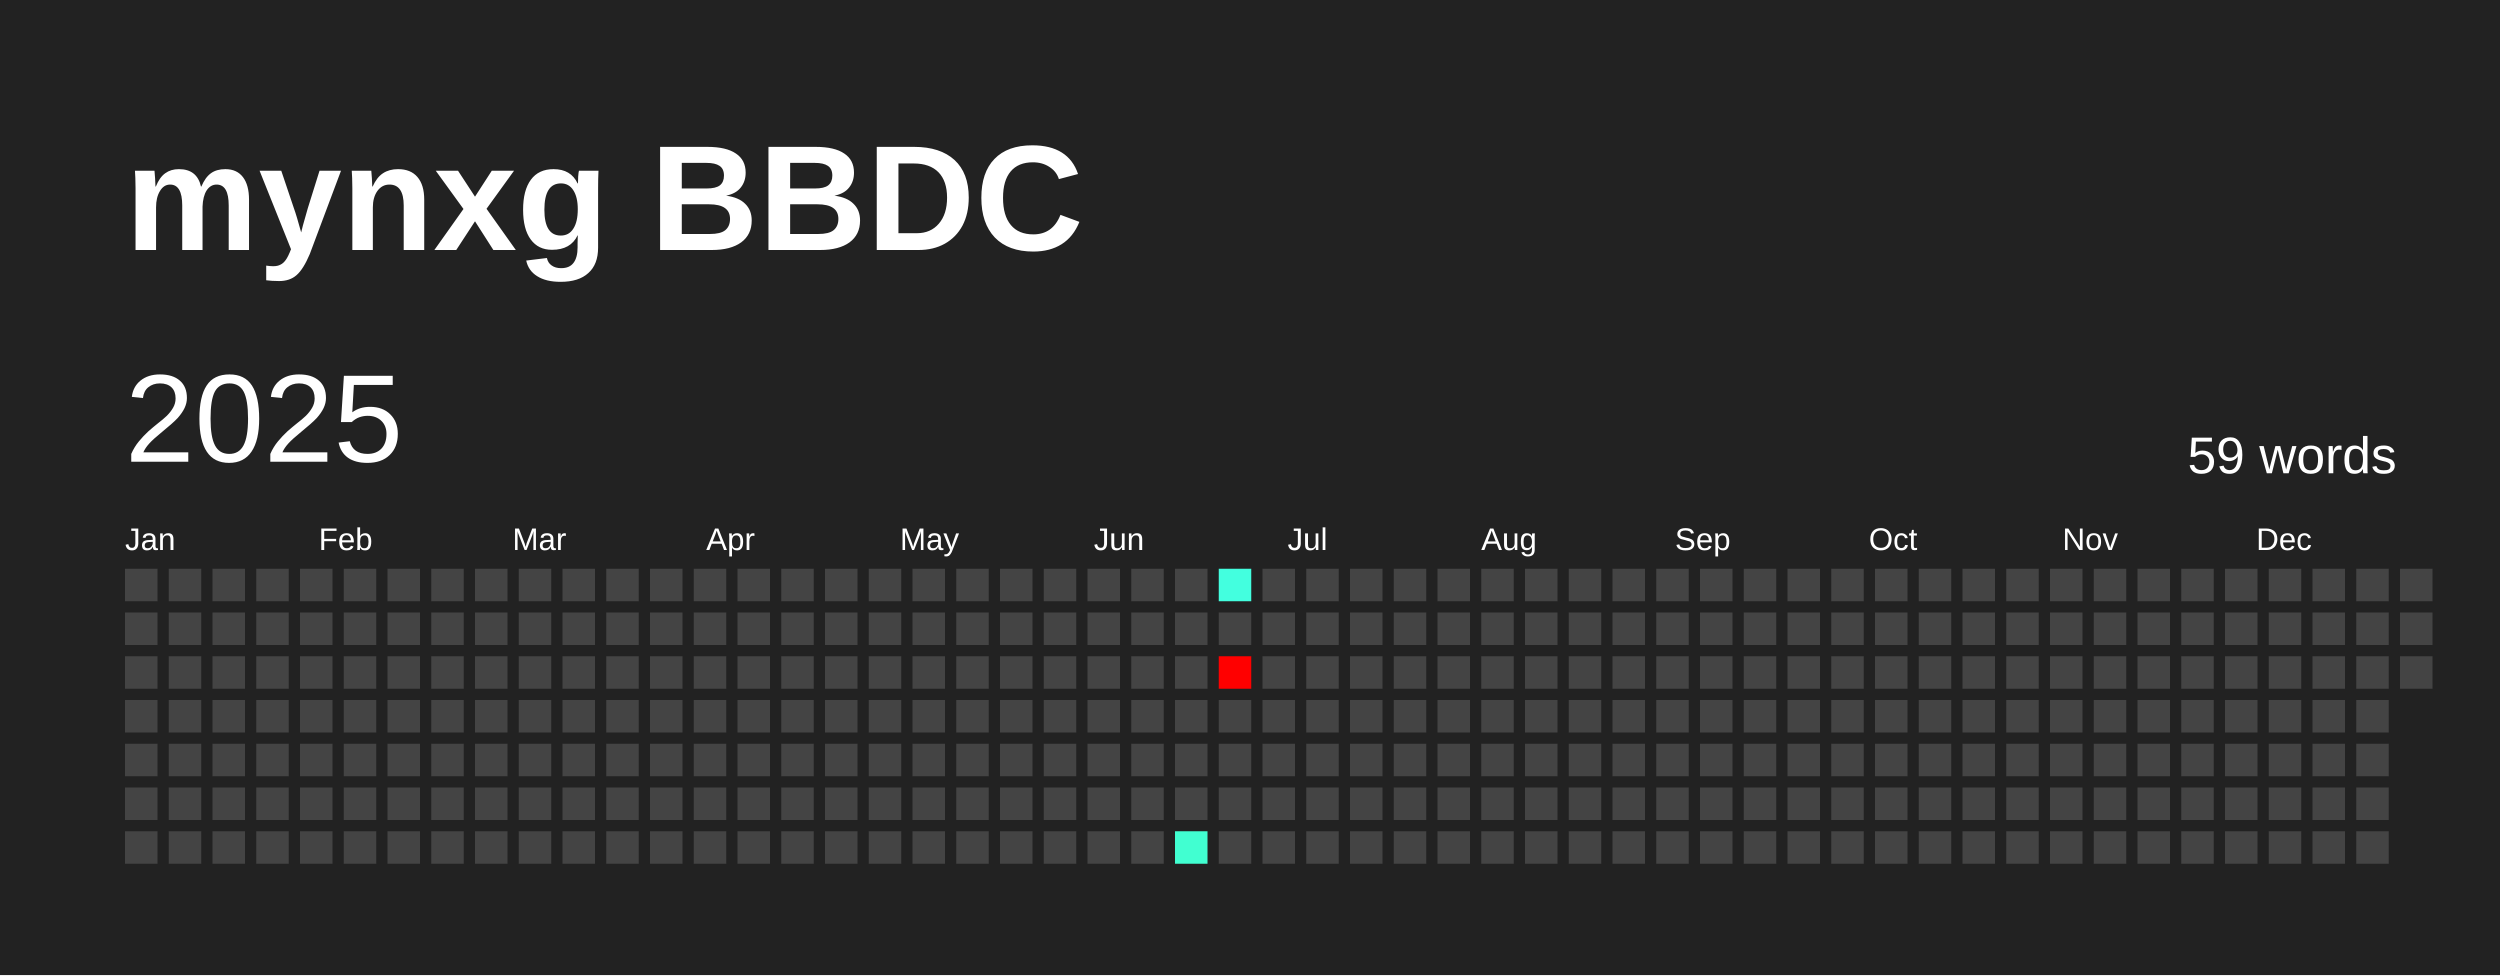
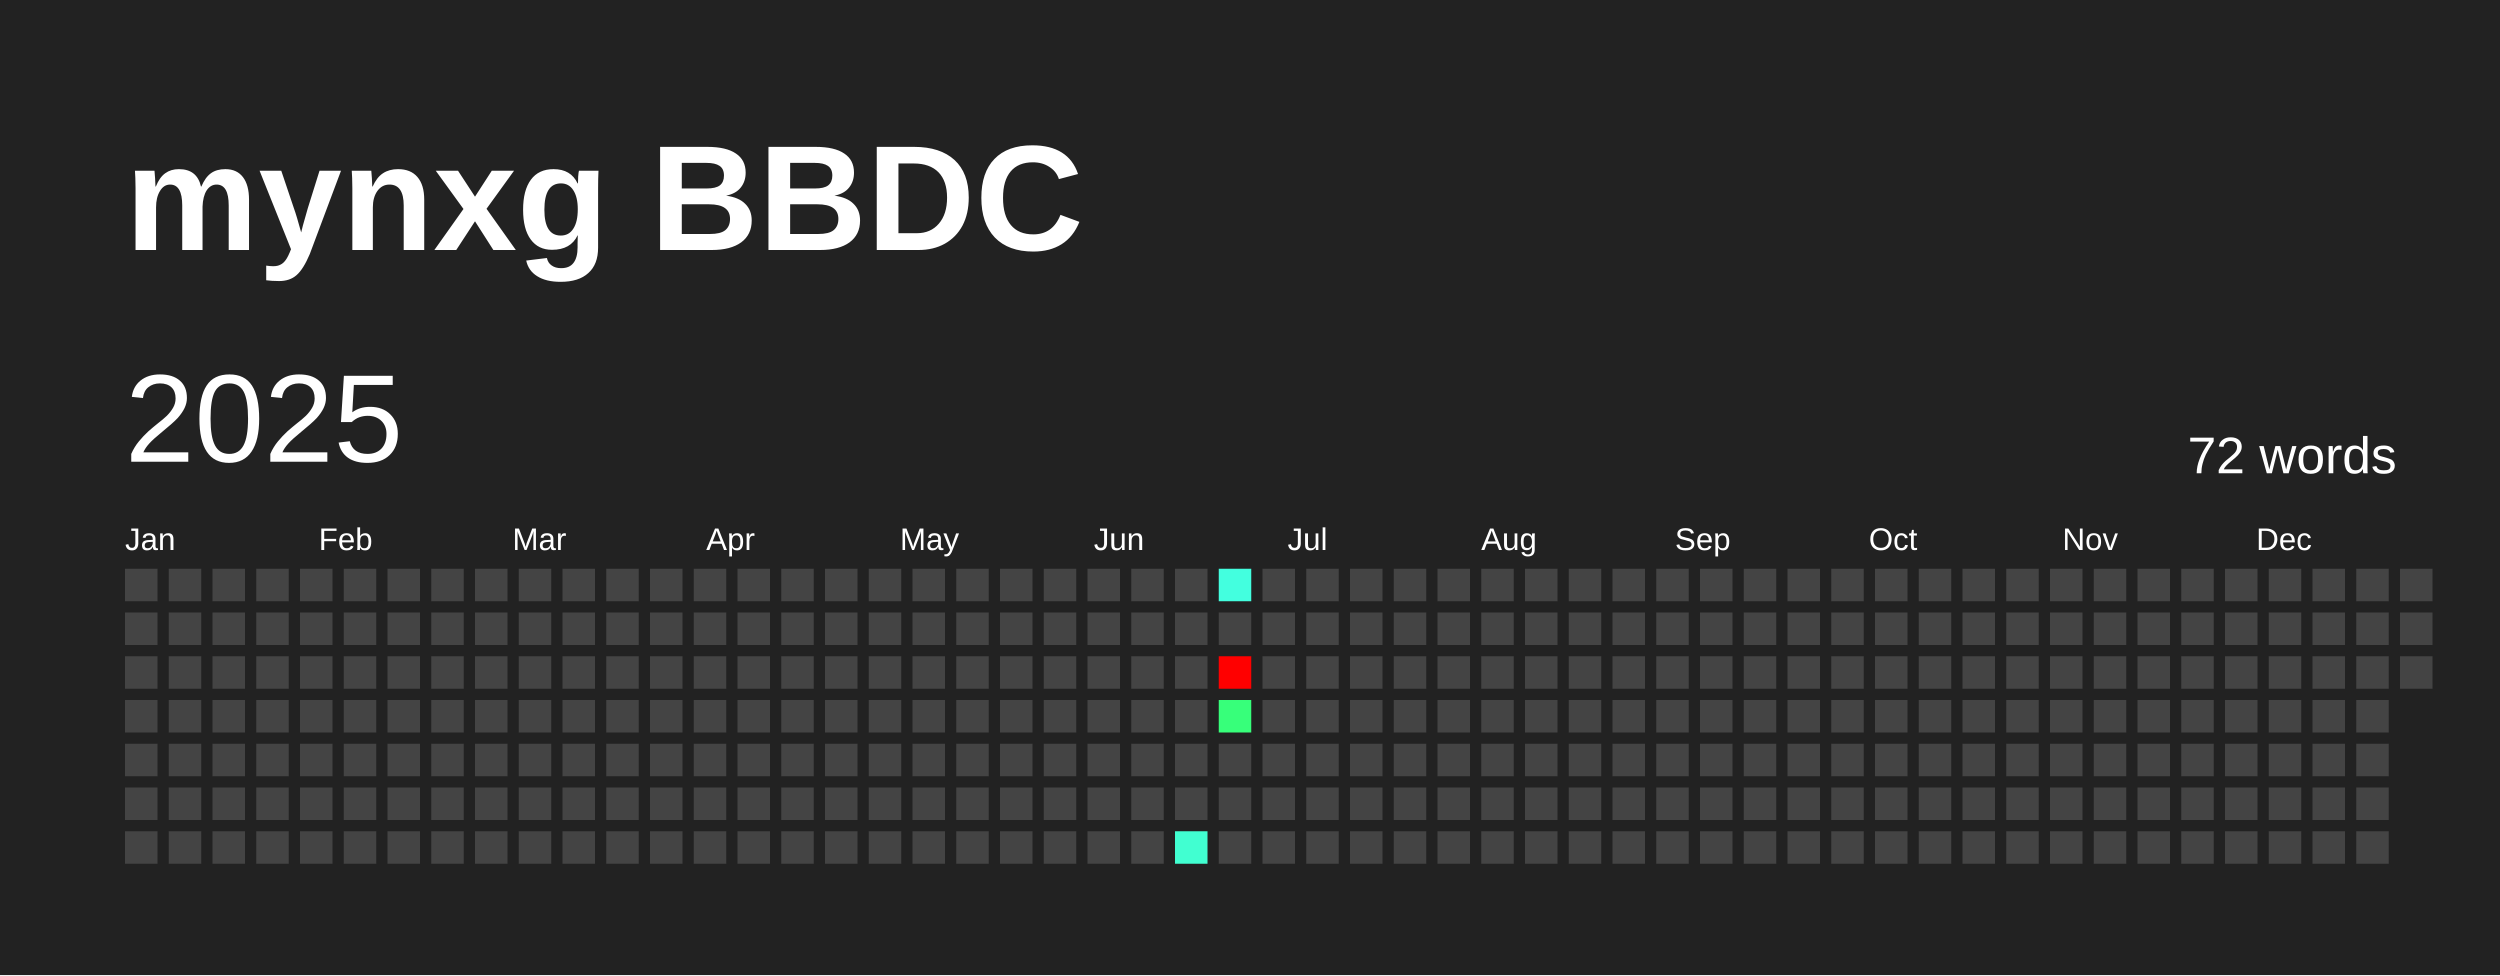
<svg xmlns="http://www.w3.org/2000/svg" baseProfile="full" height="78mm" version="1.1" viewBox="0,0,200,78" width="200mm">
  <defs />
  <rect fill="#222222" height="78" width="200" x="0" y="0" />
  <text fill="#FFFFFF" style="font-size:12px; font-family:Arial; font-weight:bold;" x="10" y="20">mynxg BBDC</text>
  <text dominant-baseline="hanging" fill="#FFFFFF" style="font-size:10.0px; font-family:Arial;" x="10" y="30">2025</text>
-   <text dominant-baseline="hanging" fill="#FFFFFF" style="font-size:4.125px; font-family:Arial;" x="175" y="35">59 words</text>
+   <text dominant-baseline="hanging" fill="#FFFFFF" style="font-size:4.125px; font-family:Arial;" x="175" y="35">72 words</text>
  <text fill="#FFFFFF" style="font-size:2.5px; font-family:Arial" x="10.0" y="44">Jan</text>
  <text fill="#FFFFFF" style="font-size:2.5px; font-family:Arial" x="25.5" y="44">Feb</text>
  <text fill="#FFFFFF" style="font-size:2.5px; font-family:Arial" x="41.0" y="44">Mar</text>
  <text fill="#FFFFFF" style="font-size:2.5px; font-family:Arial" x="56.5" y="44">Apr</text>
  <text fill="#FFFFFF" style="font-size:2.5px; font-family:Arial" x="72.0" y="44">May</text>
  <text fill="#FFFFFF" style="font-size:2.5px; font-family:Arial" x="87.5" y="44">Jun</text>
  <text fill="#FFFFFF" style="font-size:2.5px; font-family:Arial" x="103.0" y="44">Jul</text>
  <text fill="#FFFFFF" style="font-size:2.5px; font-family:Arial" x="118.5" y="44">Aug</text>
  <text fill="#FFFFFF" style="font-size:2.5px; font-family:Arial" x="134.0" y="44">Sep</text>
  <text fill="#FFFFFF" style="font-size:2.5px; font-family:Arial" x="149.5" y="44">Oct</text>
  <text fill="#FFFFFF" style="font-size:2.5px; font-family:Arial" x="165.0" y="44">Nov</text>
  <text fill="#FFFFFF" style="font-size:2.5px; font-family:Arial" x="180.5" y="44">Dec</text>
  <rect fill="#444444" height="2.6" width="2.6" x="10.0" y="45.5" />
  <rect fill="#444444" height="2.6" width="2.6" x="10.0" y="49.0" />
  <rect fill="#444444" height="2.6" width="2.6" x="10.0" y="52.5" />
  <rect fill="#444444" height="2.6" width="2.6" x="10.0" y="56.0" />
  <rect fill="#444444" height="2.6" width="2.6" x="10.0" y="59.5" />
  <rect fill="#444444" height="2.6" width="2.6" x="10.0" y="63.0" />
  <rect fill="#444444" height="2.6" width="2.6" x="10.0" y="66.5" />
  <rect fill="#444444" height="2.6" width="2.6" x="13.5" y="45.5" />
  <rect fill="#444444" height="2.6" width="2.6" x="13.5" y="49.0" />
  <rect fill="#444444" height="2.6" width="2.6" x="13.5" y="52.5" />
  <rect fill="#444444" height="2.6" width="2.6" x="13.5" y="56.0" />
  <rect fill="#444444" height="2.6" width="2.6" x="13.5" y="59.5" />
  <rect fill="#444444" height="2.6" width="2.6" x="13.5" y="63.0" />
  <rect fill="#444444" height="2.6" width="2.6" x="13.5" y="66.5" />
  <rect fill="#444444" height="2.6" width="2.6" x="17.0" y="45.5" />
  <rect fill="#444444" height="2.6" width="2.6" x="17.0" y="49.0" />
  <rect fill="#444444" height="2.6" width="2.6" x="17.0" y="52.5" />
  <rect fill="#444444" height="2.6" width="2.6" x="17.0" y="56.0" />
  <rect fill="#444444" height="2.6" width="2.6" x="17.0" y="59.5" />
  <rect fill="#444444" height="2.6" width="2.6" x="17.0" y="63.0" />
  <rect fill="#444444" height="2.6" width="2.6" x="17.0" y="66.5" />
  <rect fill="#444444" height="2.6" width="2.6" x="20.5" y="45.5" />
  <rect fill="#444444" height="2.6" width="2.6" x="20.5" y="49.0" />
  <rect fill="#444444" height="2.6" width="2.6" x="20.5" y="52.5" />
  <rect fill="#444444" height="2.6" width="2.6" x="20.5" y="56.0" />
  <rect fill="#444444" height="2.6" width="2.6" x="20.5" y="59.5" />
  <rect fill="#444444" height="2.6" width="2.6" x="20.5" y="63.0" />
  <rect fill="#444444" height="2.6" width="2.6" x="20.5" y="66.5" />
  <rect fill="#444444" height="2.6" width="2.6" x="24.0" y="45.5" />
  <rect fill="#444444" height="2.6" width="2.6" x="24.0" y="49.0" />
  <rect fill="#444444" height="2.6" width="2.6" x="24.0" y="52.5" />
  <rect fill="#444444" height="2.6" width="2.6" x="24.0" y="56.0" />
  <rect fill="#444444" height="2.6" width="2.6" x="24.0" y="59.5" />
  <rect fill="#444444" height="2.6" width="2.6" x="24.0" y="63.0" />
  <rect fill="#444444" height="2.6" width="2.6" x="24.0" y="66.5" />
  <rect fill="#444444" height="2.6" width="2.6" x="27.5" y="45.5" />
  <rect fill="#444444" height="2.6" width="2.6" x="27.5" y="49.0" />
  <rect fill="#444444" height="2.6" width="2.6" x="27.5" y="52.5" />
  <rect fill="#444444" height="2.6" width="2.6" x="27.5" y="56.0" />
  <rect fill="#444444" height="2.6" width="2.6" x="27.5" y="59.5" />
  <rect fill="#444444" height="2.6" width="2.6" x="27.5" y="63.0" />
  <rect fill="#444444" height="2.6" width="2.6" x="27.5" y="66.5" />
  <rect fill="#444444" height="2.6" width="2.6" x="31.0" y="45.5" />
  <rect fill="#444444" height="2.6" width="2.6" x="31.0" y="49.0" />
  <rect fill="#444444" height="2.6" width="2.6" x="31.0" y="52.5" />
  <rect fill="#444444" height="2.6" width="2.6" x="31.0" y="56.0" />
  <rect fill="#444444" height="2.6" width="2.6" x="31.0" y="59.5" />
  <rect fill="#444444" height="2.6" width="2.6" x="31.0" y="63.0" />
  <rect fill="#444444" height="2.6" width="2.6" x="31.0" y="66.5" />
  <rect fill="#444444" height="2.6" width="2.6" x="34.5" y="45.5" />
  <rect fill="#444444" height="2.6" width="2.6" x="34.5" y="49.0" />
  <rect fill="#444444" height="2.6" width="2.6" x="34.5" y="52.5" />
  <rect fill="#444444" height="2.6" width="2.6" x="34.5" y="56.0" />
  <rect fill="#444444" height="2.6" width="2.6" x="34.5" y="59.5" />
  <rect fill="#444444" height="2.6" width="2.6" x="34.5" y="63.0" />
  <rect fill="#444444" height="2.6" width="2.6" x="34.5" y="66.5" />
  <rect fill="#444444" height="2.6" width="2.6" x="38.0" y="45.5" />
  <rect fill="#444444" height="2.6" width="2.6" x="38.0" y="49.0" />
  <rect fill="#444444" height="2.6" width="2.6" x="38.0" y="52.5" />
  <rect fill="#444444" height="2.6" width="2.6" x="38.0" y="56.0" />
  <rect fill="#444444" height="2.6" width="2.6" x="38.0" y="59.5" />
  <rect fill="#444444" height="2.6" width="2.6" x="38.0" y="63.0" />
  <rect fill="#444444" height="2.6" width="2.6" x="38.0" y="66.5" />
  <rect fill="#444444" height="2.6" width="2.6" x="41.5" y="45.5" />
  <rect fill="#444444" height="2.6" width="2.6" x="41.5" y="49.0" />
  <rect fill="#444444" height="2.6" width="2.6" x="41.5" y="52.5" />
  <rect fill="#444444" height="2.6" width="2.6" x="41.5" y="56.0" />
  <rect fill="#444444" height="2.6" width="2.6" x="41.5" y="59.5" />
  <rect fill="#444444" height="2.6" width="2.6" x="41.5" y="63.0" />
  <rect fill="#444444" height="2.6" width="2.6" x="41.5" y="66.5" />
  <rect fill="#444444" height="2.6" width="2.6" x="45.0" y="45.5" />
  <rect fill="#444444" height="2.6" width="2.6" x="45.0" y="49.0" />
  <rect fill="#444444" height="2.6" width="2.6" x="45.0" y="52.5" />
  <rect fill="#444444" height="2.6" width="2.6" x="45.0" y="56.0" />
  <rect fill="#444444" height="2.6" width="2.6" x="45.0" y="59.5" />
  <rect fill="#444444" height="2.6" width="2.6" x="45.0" y="63.0" />
  <rect fill="#444444" height="2.6" width="2.6" x="45.0" y="66.5" />
  <rect fill="#444444" height="2.6" width="2.6" x="48.5" y="45.5" />
  <rect fill="#444444" height="2.6" width="2.6" x="48.5" y="49.0" />
  <rect fill="#444444" height="2.6" width="2.6" x="48.5" y="52.5" />
  <rect fill="#444444" height="2.6" width="2.6" x="48.5" y="56.0" />
  <rect fill="#444444" height="2.6" width="2.6" x="48.5" y="59.5" />
  <rect fill="#444444" height="2.6" width="2.6" x="48.5" y="63.0" />
  <rect fill="#444444" height="2.6" width="2.6" x="48.5" y="66.5" />
  <rect fill="#444444" height="2.6" width="2.6" x="52.0" y="45.5" />
  <rect fill="#444444" height="2.6" width="2.6" x="52.0" y="49.0" />
  <rect fill="#444444" height="2.6" width="2.6" x="52.0" y="52.5" />
  <rect fill="#444444" height="2.6" width="2.6" x="52.0" y="56.0" />
  <rect fill="#444444" height="2.6" width="2.6" x="52.0" y="59.5" />
  <rect fill="#444444" height="2.6" width="2.6" x="52.0" y="63.0" />
  <rect fill="#444444" height="2.6" width="2.6" x="52.0" y="66.5" />
  <rect fill="#444444" height="2.6" width="2.6" x="55.5" y="45.5" />
  <rect fill="#444444" height="2.6" width="2.6" x="55.5" y="49.0" />
  <rect fill="#444444" height="2.6" width="2.6" x="55.5" y="52.5" />
  <rect fill="#444444" height="2.6" width="2.6" x="55.5" y="56.0" />
  <rect fill="#444444" height="2.6" width="2.6" x="55.5" y="59.5" />
  <rect fill="#444444" height="2.6" width="2.6" x="55.5" y="63.0" />
  <rect fill="#444444" height="2.6" width="2.6" x="55.5" y="66.5" />
  <rect fill="#444444" height="2.6" width="2.6" x="59.0" y="45.5" />
  <rect fill="#444444" height="2.6" width="2.6" x="59.0" y="49.0" />
  <rect fill="#444444" height="2.6" width="2.6" x="59.0" y="52.5" />
  <rect fill="#444444" height="2.6" width="2.6" x="59.0" y="56.0" />
  <rect fill="#444444" height="2.6" width="2.6" x="59.0" y="59.5" />
  <rect fill="#444444" height="2.6" width="2.6" x="59.0" y="63.0" />
  <rect fill="#444444" height="2.6" width="2.6" x="59.0" y="66.5" />
  <rect fill="#444444" height="2.6" width="2.6" x="62.5" y="45.5" />
  <rect fill="#444444" height="2.6" width="2.6" x="62.5" y="49.0" />
  <rect fill="#444444" height="2.6" width="2.6" x="62.5" y="52.5" />
  <rect fill="#444444" height="2.6" width="2.6" x="62.5" y="56.0" />
  <rect fill="#444444" height="2.6" width="2.6" x="62.5" y="59.5" />
  <rect fill="#444444" height="2.6" width="2.6" x="62.5" y="63.0" />
  <rect fill="#444444" height="2.6" width="2.6" x="62.5" y="66.5" />
  <rect fill="#444444" height="2.6" width="2.6" x="66.0" y="45.5" />
  <rect fill="#444444" height="2.6" width="2.6" x="66.0" y="49.0" />
  <rect fill="#444444" height="2.6" width="2.6" x="66.0" y="52.5" />
  <rect fill="#444444" height="2.6" width="2.6" x="66.0" y="56.0" />
  <rect fill="#444444" height="2.6" width="2.6" x="66.0" y="59.5" />
  <rect fill="#444444" height="2.6" width="2.6" x="66.0" y="63.0" />
  <rect fill="#444444" height="2.6" width="2.6" x="66.0" y="66.5" />
  <rect fill="#444444" height="2.6" width="2.6" x="69.5" y="45.5" />
  <rect fill="#444444" height="2.6" width="2.6" x="69.5" y="49.0" />
  <rect fill="#444444" height="2.6" width="2.6" x="69.5" y="52.5" />
  <rect fill="#444444" height="2.6" width="2.6" x="69.5" y="56.0" />
  <rect fill="#444444" height="2.6" width="2.6" x="69.5" y="59.5" />
  <rect fill="#444444" height="2.6" width="2.6" x="69.5" y="63.0" />
  <rect fill="#444444" height="2.6" width="2.6" x="69.5" y="66.5" />
  <rect fill="#444444" height="2.6" width="2.6" x="73.0" y="45.5" />
  <rect fill="#444444" height="2.6" width="2.6" x="73.0" y="49.0" />
  <rect fill="#444444" height="2.6" width="2.6" x="73.0" y="52.5" />
  <rect fill="#444444" height="2.6" width="2.6" x="73.0" y="56.0" />
  <rect fill="#444444" height="2.6" width="2.6" x="73.0" y="59.5" />
  <rect fill="#444444" height="2.6" width="2.6" x="73.0" y="63.0" />
  <rect fill="#444444" height="2.6" width="2.6" x="73.0" y="66.5" />
  <rect fill="#444444" height="2.6" width="2.6" x="76.5" y="45.5" />
  <rect fill="#444444" height="2.6" width="2.6" x="76.5" y="49.0" />
  <rect fill="#444444" height="2.6" width="2.6" x="76.5" y="52.5" />
  <rect fill="#444444" height="2.6" width="2.6" x="76.5" y="56.0" />
  <rect fill="#444444" height="2.6" width="2.6" x="76.5" y="59.5" />
  <rect fill="#444444" height="2.6" width="2.6" x="76.5" y="63.0" />
  <rect fill="#444444" height="2.6" width="2.6" x="76.5" y="66.5" />
  <rect fill="#444444" height="2.6" width="2.6" x="80.0" y="45.5" />
  <rect fill="#444444" height="2.6" width="2.6" x="80.0" y="49.0" />
  <rect fill="#444444" height="2.6" width="2.6" x="80.0" y="52.5" />
  <rect fill="#444444" height="2.6" width="2.6" x="80.0" y="56.0" />
  <rect fill="#444444" height="2.6" width="2.6" x="80.0" y="59.5" />
  <rect fill="#444444" height="2.6" width="2.6" x="80.0" y="63.0" />
  <rect fill="#444444" height="2.6" width="2.6" x="80.0" y="66.5" />
  <rect fill="#444444" height="2.6" width="2.6" x="83.5" y="45.5" />
  <rect fill="#444444" height="2.6" width="2.6" x="83.5" y="49.0" />
  <rect fill="#444444" height="2.6" width="2.6" x="83.5" y="52.5" />
  <rect fill="#444444" height="2.6" width="2.6" x="83.5" y="56.0" />
  <rect fill="#444444" height="2.6" width="2.6" x="83.5" y="59.5" />
  <rect fill="#444444" height="2.6" width="2.6" x="83.5" y="63.0" />
  <rect fill="#444444" height="2.6" width="2.6" x="83.5" y="66.5" />
  <rect fill="#444444" height="2.6" width="2.6" x="87.0" y="45.5" />
  <rect fill="#444444" height="2.6" width="2.6" x="87.0" y="49.0" />
  <rect fill="#444444" height="2.6" width="2.6" x="87.0" y="52.5" />
  <rect fill="#444444" height="2.6" width="2.6" x="87.0" y="56.0" />
  <rect fill="#444444" height="2.6" width="2.6" x="87.0" y="59.5" />
  <rect fill="#444444" height="2.6" width="2.6" x="87.0" y="63.0" />
  <rect fill="#444444" height="2.6" width="2.6" x="87.0" y="66.5" />
  <rect fill="#444444" height="2.6" width="2.6" x="90.5" y="45.5" />
  <rect fill="#444444" height="2.6" width="2.6" x="90.5" y="49.0" />
  <rect fill="#444444" height="2.6" width="2.6" x="90.5" y="52.5" />
  <rect fill="#444444" height="2.6" width="2.6" x="90.5" y="56.0" />
  <rect fill="#444444" height="2.6" width="2.6" x="90.5" y="59.5" />
  <rect fill="#444444" height="2.6" width="2.6" x="90.5" y="63.0" />
  <rect fill="#444444" height="2.6" width="2.6" x="90.5" y="66.5" />
  <rect fill="#444444" height="2.6" width="2.6" x="94.0" y="45.5" />
  <rect fill="#444444" height="2.6" width="2.6" x="94.0" y="49.0" />
  <rect fill="#444444" height="2.6" width="2.6" x="94.0" y="52.5" />
  <rect fill="#444444" height="2.6" width="2.6" x="94.0" y="56.0" />
  <rect fill="#444444" height="2.6" width="2.6" x="94.0" y="59.5" />
  <rect fill="#444444" height="2.6" width="2.6" x="94.0" y="63.0" />
  <rect fill="#41ffd1" height="2.6" width="2.6" x="94.0" y="66.5" />
  <rect fill="#43ffdf" height="2.6" width="2.6" x="97.5" y="45.5" />
  <rect fill="#444444" height="2.6" width="2.6" x="97.5" y="49.0" />
  <rect fill="red" height="2.6" width="2.6" x="97.5" y="52.5" />
-   <rect fill="#444444" height="2.6" width="2.6" x="97.5" y="56.0" />
+   <rect fill="#37ff7a" height="2.6" width="2.6" x="97.5" y="56.0" />
  <rect fill="#444444" height="2.6" width="2.6" x="97.5" y="59.5" />
  <rect fill="#444444" height="2.6" width="2.6" x="97.5" y="63.0" />
  <rect fill="#444444" height="2.6" width="2.6" x="97.5" y="66.5" />
  <rect fill="#444444" height="2.6" width="2.6" x="101.0" y="45.5" />
  <rect fill="#444444" height="2.6" width="2.6" x="101.0" y="49.0" />
  <rect fill="#444444" height="2.6" width="2.6" x="101.0" y="52.5" />
  <rect fill="#444444" height="2.6" width="2.6" x="101.0" y="56.0" />
  <rect fill="#444444" height="2.6" width="2.6" x="101.0" y="59.5" />
  <rect fill="#444444" height="2.6" width="2.6" x="101.0" y="63.0" />
  <rect fill="#444444" height="2.6" width="2.6" x="101.0" y="66.5" />
  <rect fill="#444444" height="2.6" width="2.6" x="104.5" y="45.5" />
  <rect fill="#444444" height="2.6" width="2.6" x="104.5" y="49.0" />
  <rect fill="#444444" height="2.6" width="2.6" x="104.5" y="52.5" />
  <rect fill="#444444" height="2.6" width="2.6" x="104.5" y="56.0" />
  <rect fill="#444444" height="2.6" width="2.6" x="104.5" y="59.5" />
  <rect fill="#444444" height="2.6" width="2.6" x="104.5" y="63.0" />
  <rect fill="#444444" height="2.6" width="2.6" x="104.5" y="66.5" />
  <rect fill="#444444" height="2.6" width="2.6" x="108.0" y="45.5" />
  <rect fill="#444444" height="2.6" width="2.6" x="108.0" y="49.0" />
  <rect fill="#444444" height="2.6" width="2.6" x="108.0" y="52.5" />
  <rect fill="#444444" height="2.6" width="2.6" x="108.0" y="56.0" />
  <rect fill="#444444" height="2.6" width="2.6" x="108.0" y="59.5" />
  <rect fill="#444444" height="2.6" width="2.6" x="108.0" y="63.0" />
  <rect fill="#444444" height="2.6" width="2.6" x="108.0" y="66.5" />
  <rect fill="#444444" height="2.6" width="2.6" x="111.5" y="45.5" />
  <rect fill="#444444" height="2.6" width="2.6" x="111.5" y="49.0" />
  <rect fill="#444444" height="2.6" width="2.6" x="111.5" y="52.5" />
  <rect fill="#444444" height="2.6" width="2.6" x="111.5" y="56.0" />
  <rect fill="#444444" height="2.6" width="2.6" x="111.5" y="59.5" />
  <rect fill="#444444" height="2.6" width="2.6" x="111.5" y="63.0" />
  <rect fill="#444444" height="2.6" width="2.6" x="111.5" y="66.5" />
  <rect fill="#444444" height="2.6" width="2.6" x="115.0" y="45.5" />
  <rect fill="#444444" height="2.6" width="2.6" x="115.0" y="49.0" />
  <rect fill="#444444" height="2.6" width="2.6" x="115.0" y="52.5" />
  <rect fill="#444444" height="2.6" width="2.6" x="115.0" y="56.0" />
  <rect fill="#444444" height="2.6" width="2.6" x="115.0" y="59.5" />
  <rect fill="#444444" height="2.6" width="2.6" x="115.0" y="63.0" />
  <rect fill="#444444" height="2.6" width="2.6" x="115.0" y="66.5" />
  <rect fill="#444444" height="2.6" width="2.6" x="118.5" y="45.5" />
  <rect fill="#444444" height="2.6" width="2.6" x="118.5" y="49.0" />
  <rect fill="#444444" height="2.6" width="2.6" x="118.5" y="52.5" />
  <rect fill="#444444" height="2.6" width="2.6" x="118.5" y="56.0" />
  <rect fill="#444444" height="2.6" width="2.6" x="118.5" y="59.5" />
  <rect fill="#444444" height="2.6" width="2.6" x="118.5" y="63.0" />
  <rect fill="#444444" height="2.6" width="2.6" x="118.5" y="66.5" />
  <rect fill="#444444" height="2.6" width="2.6" x="122.0" y="45.5" />
  <rect fill="#444444" height="2.6" width="2.6" x="122.0" y="49.0" />
  <rect fill="#444444" height="2.6" width="2.6" x="122.0" y="52.5" />
  <rect fill="#444444" height="2.6" width="2.6" x="122.0" y="56.0" />
  <rect fill="#444444" height="2.6" width="2.6" x="122.0" y="59.5" />
  <rect fill="#444444" height="2.6" width="2.6" x="122.0" y="63.0" />
  <rect fill="#444444" height="2.6" width="2.6" x="122.0" y="66.5" />
  <rect fill="#444444" height="2.6" width="2.6" x="125.5" y="45.5" />
  <rect fill="#444444" height="2.6" width="2.6" x="125.5" y="49.0" />
  <rect fill="#444444" height="2.6" width="2.6" x="125.5" y="52.5" />
  <rect fill="#444444" height="2.6" width="2.6" x="125.5" y="56.0" />
  <rect fill="#444444" height="2.6" width="2.6" x="125.5" y="59.5" />
  <rect fill="#444444" height="2.6" width="2.6" x="125.5" y="63.0" />
  <rect fill="#444444" height="2.6" width="2.6" x="125.5" y="66.5" />
  <rect fill="#444444" height="2.6" width="2.6" x="129.0" y="45.5" />
  <rect fill="#444444" height="2.6" width="2.6" x="129.0" y="49.0" />
  <rect fill="#444444" height="2.6" width="2.6" x="129.0" y="52.5" />
  <rect fill="#444444" height="2.6" width="2.6" x="129.0" y="56.0" />
  <rect fill="#444444" height="2.6" width="2.6" x="129.0" y="59.5" />
  <rect fill="#444444" height="2.6" width="2.6" x="129.0" y="63.0" />
  <rect fill="#444444" height="2.6" width="2.6" x="129.0" y="66.5" />
  <rect fill="#444444" height="2.6" width="2.6" x="132.5" y="45.5" />
  <rect fill="#444444" height="2.6" width="2.6" x="132.5" y="49.0" />
  <rect fill="#444444" height="2.6" width="2.6" x="132.5" y="52.5" />
  <rect fill="#444444" height="2.6" width="2.6" x="132.5" y="56.0" />
  <rect fill="#444444" height="2.6" width="2.6" x="132.5" y="59.5" />
  <rect fill="#444444" height="2.6" width="2.6" x="132.5" y="63.0" />
  <rect fill="#444444" height="2.6" width="2.6" x="132.5" y="66.5" />
  <rect fill="#444444" height="2.6" width="2.6" x="136.0" y="45.5" />
  <rect fill="#444444" height="2.6" width="2.6" x="136.0" y="49.0" />
  <rect fill="#444444" height="2.6" width="2.6" x="136.0" y="52.5" />
  <rect fill="#444444" height="2.6" width="2.6" x="136.0" y="56.0" />
  <rect fill="#444444" height="2.6" width="2.6" x="136.0" y="59.5" />
  <rect fill="#444444" height="2.6" width="2.6" x="136.0" y="63.0" />
  <rect fill="#444444" height="2.6" width="2.6" x="136.0" y="66.5" />
  <rect fill="#444444" height="2.6" width="2.6" x="139.5" y="45.5" />
  <rect fill="#444444" height="2.6" width="2.6" x="139.5" y="49.0" />
  <rect fill="#444444" height="2.6" width="2.6" x="139.5" y="52.5" />
  <rect fill="#444444" height="2.6" width="2.6" x="139.5" y="56.0" />
  <rect fill="#444444" height="2.6" width="2.6" x="139.5" y="59.5" />
  <rect fill="#444444" height="2.6" width="2.6" x="139.5" y="63.0" />
  <rect fill="#444444" height="2.6" width="2.6" x="139.5" y="66.5" />
  <rect fill="#444444" height="2.6" width="2.6" x="143.0" y="45.5" />
  <rect fill="#444444" height="2.6" width="2.6" x="143.0" y="49.0" />
  <rect fill="#444444" height="2.6" width="2.6" x="143.0" y="52.5" />
  <rect fill="#444444" height="2.6" width="2.6" x="143.0" y="56.0" />
  <rect fill="#444444" height="2.6" width="2.6" x="143.0" y="59.5" />
  <rect fill="#444444" height="2.6" width="2.6" x="143.0" y="63.0" />
  <rect fill="#444444" height="2.6" width="2.6" x="143.0" y="66.5" />
  <rect fill="#444444" height="2.6" width="2.6" x="146.5" y="45.5" />
  <rect fill="#444444" height="2.6" width="2.6" x="146.5" y="49.0" />
  <rect fill="#444444" height="2.6" width="2.6" x="146.5" y="52.5" />
  <rect fill="#444444" height="2.6" width="2.6" x="146.5" y="56.0" />
  <rect fill="#444444" height="2.6" width="2.6" x="146.5" y="59.5" />
  <rect fill="#444444" height="2.6" width="2.6" x="146.5" y="63.0" />
  <rect fill="#444444" height="2.6" width="2.6" x="146.5" y="66.5" />
  <rect fill="#444444" height="2.6" width="2.6" x="150.0" y="45.5" />
  <rect fill="#444444" height="2.6" width="2.6" x="150.0" y="49.0" />
  <rect fill="#444444" height="2.6" width="2.6" x="150.0" y="52.5" />
  <rect fill="#444444" height="2.6" width="2.6" x="150.0" y="56.0" />
  <rect fill="#444444" height="2.6" width="2.6" x="150.0" y="59.5" />
  <rect fill="#444444" height="2.6" width="2.6" x="150.0" y="63.0" />
  <rect fill="#444444" height="2.6" width="2.6" x="150.0" y="66.5" />
  <rect fill="#444444" height="2.6" width="2.6" x="153.5" y="45.5" />
  <rect fill="#444444" height="2.6" width="2.6" x="153.5" y="49.0" />
  <rect fill="#444444" height="2.6" width="2.6" x="153.5" y="52.5" />
  <rect fill="#444444" height="2.6" width="2.6" x="153.5" y="56.0" />
  <rect fill="#444444" height="2.6" width="2.6" x="153.5" y="59.5" />
  <rect fill="#444444" height="2.6" width="2.6" x="153.5" y="63.0" />
  <rect fill="#444444" height="2.6" width="2.6" x="153.5" y="66.5" />
  <rect fill="#444444" height="2.6" width="2.6" x="157.0" y="45.5" />
  <rect fill="#444444" height="2.6" width="2.6" x="157.0" y="49.0" />
  <rect fill="#444444" height="2.6" width="2.6" x="157.0" y="52.5" />
  <rect fill="#444444" height="2.6" width="2.6" x="157.0" y="56.0" />
  <rect fill="#444444" height="2.6" width="2.6" x="157.0" y="59.5" />
  <rect fill="#444444" height="2.6" width="2.6" x="157.0" y="63.0" />
  <rect fill="#444444" height="2.6" width="2.6" x="157.0" y="66.5" />
  <rect fill="#444444" height="2.6" width="2.6" x="160.5" y="45.5" />
  <rect fill="#444444" height="2.6" width="2.6" x="160.5" y="49.0" />
  <rect fill="#444444" height="2.6" width="2.6" x="160.5" y="52.5" />
  <rect fill="#444444" height="2.6" width="2.6" x="160.5" y="56.0" />
  <rect fill="#444444" height="2.6" width="2.6" x="160.5" y="59.5" />
  <rect fill="#444444" height="2.6" width="2.6" x="160.5" y="63.0" />
  <rect fill="#444444" height="2.6" width="2.6" x="160.5" y="66.5" />
  <rect fill="#444444" height="2.6" width="2.6" x="164.0" y="45.5" />
  <rect fill="#444444" height="2.6" width="2.6" x="164.0" y="49.0" />
  <rect fill="#444444" height="2.6" width="2.6" x="164.0" y="52.5" />
  <rect fill="#444444" height="2.6" width="2.6" x="164.0" y="56.0" />
  <rect fill="#444444" height="2.6" width="2.6" x="164.0" y="59.5" />
  <rect fill="#444444" height="2.6" width="2.6" x="164.0" y="63.0" />
  <rect fill="#444444" height="2.6" width="2.6" x="164.0" y="66.5" />
  <rect fill="#444444" height="2.6" width="2.6" x="167.5" y="45.5" />
  <rect fill="#444444" height="2.6" width="2.6" x="167.5" y="49.0" />
  <rect fill="#444444" height="2.6" width="2.6" x="167.5" y="52.5" />
  <rect fill="#444444" height="2.6" width="2.6" x="167.5" y="56.0" />
  <rect fill="#444444" height="2.6" width="2.6" x="167.5" y="59.5" />
  <rect fill="#444444" height="2.6" width="2.6" x="167.5" y="63.0" />
  <rect fill="#444444" height="2.6" width="2.6" x="167.5" y="66.5" />
  <rect fill="#444444" height="2.6" width="2.6" x="171.0" y="45.5" />
  <rect fill="#444444" height="2.6" width="2.6" x="171.0" y="49.0" />
  <rect fill="#444444" height="2.6" width="2.6" x="171.0" y="52.5" />
  <rect fill="#444444" height="2.6" width="2.6" x="171.0" y="56.0" />
  <rect fill="#444444" height="2.6" width="2.6" x="171.0" y="59.5" />
  <rect fill="#444444" height="2.6" width="2.6" x="171.0" y="63.0" />
  <rect fill="#444444" height="2.6" width="2.6" x="171.0" y="66.5" />
  <rect fill="#444444" height="2.6" width="2.6" x="174.5" y="45.5" />
  <rect fill="#444444" height="2.6" width="2.6" x="174.5" y="49.0" />
  <rect fill="#444444" height="2.6" width="2.6" x="174.5" y="52.5" />
  <rect fill="#444444" height="2.6" width="2.6" x="174.5" y="56.0" />
  <rect fill="#444444" height="2.6" width="2.6" x="174.5" y="59.5" />
  <rect fill="#444444" height="2.6" width="2.6" x="174.5" y="63.0" />
  <rect fill="#444444" height="2.6" width="2.6" x="174.5" y="66.5" />
  <rect fill="#444444" height="2.6" width="2.6" x="178.0" y="45.5" />
  <rect fill="#444444" height="2.6" width="2.6" x="178.0" y="49.0" />
  <rect fill="#444444" height="2.6" width="2.6" x="178.0" y="52.5" />
  <rect fill="#444444" height="2.6" width="2.6" x="178.0" y="56.0" />
  <rect fill="#444444" height="2.6" width="2.6" x="178.0" y="59.5" />
  <rect fill="#444444" height="2.6" width="2.6" x="178.0" y="63.0" />
  <rect fill="#444444" height="2.6" width="2.6" x="178.0" y="66.5" />
  <rect fill="#444444" height="2.6" width="2.6" x="181.5" y="45.5" />
  <rect fill="#444444" height="2.6" width="2.6" x="181.5" y="49.0" />
  <rect fill="#444444" height="2.6" width="2.6" x="181.5" y="52.5" />
  <rect fill="#444444" height="2.6" width="2.6" x="181.5" y="56.0" />
  <rect fill="#444444" height="2.6" width="2.6" x="181.5" y="59.5" />
  <rect fill="#444444" height="2.6" width="2.6" x="181.5" y="63.0" />
  <rect fill="#444444" height="2.6" width="2.6" x="181.5" y="66.5" />
  <rect fill="#444444" height="2.6" width="2.6" x="185.0" y="45.5" />
  <rect fill="#444444" height="2.6" width="2.6" x="185.0" y="49.0" />
  <rect fill="#444444" height="2.6" width="2.6" x="185.0" y="52.5" />
  <rect fill="#444444" height="2.6" width="2.6" x="185.0" y="56.0" />
  <rect fill="#444444" height="2.6" width="2.6" x="185.0" y="59.5" />
  <rect fill="#444444" height="2.6" width="2.6" x="185.0" y="63.0" />
  <rect fill="#444444" height="2.6" width="2.6" x="185.0" y="66.5" />
  <rect fill="#444444" height="2.6" width="2.6" x="188.5" y="45.5" />
  <rect fill="#444444" height="2.6" width="2.6" x="188.5" y="49.0" />
  <rect fill="#444444" height="2.6" width="2.6" x="188.5" y="52.5" />
  <rect fill="#444444" height="2.6" width="2.6" x="188.5" y="56.0" />
  <rect fill="#444444" height="2.6" width="2.6" x="188.5" y="59.5" />
  <rect fill="#444444" height="2.6" width="2.6" x="188.5" y="63.0" />
  <rect fill="#444444" height="2.6" width="2.6" x="188.5" y="66.5" />
  <rect fill="#444444" height="2.6" width="2.6" x="192.0" y="45.5" />
  <rect fill="#444444" height="2.6" width="2.6" x="192.0" y="49.0" />
  <rect fill="#444444" height="2.6" width="2.6" x="192.0" y="52.5" />
</svg>
